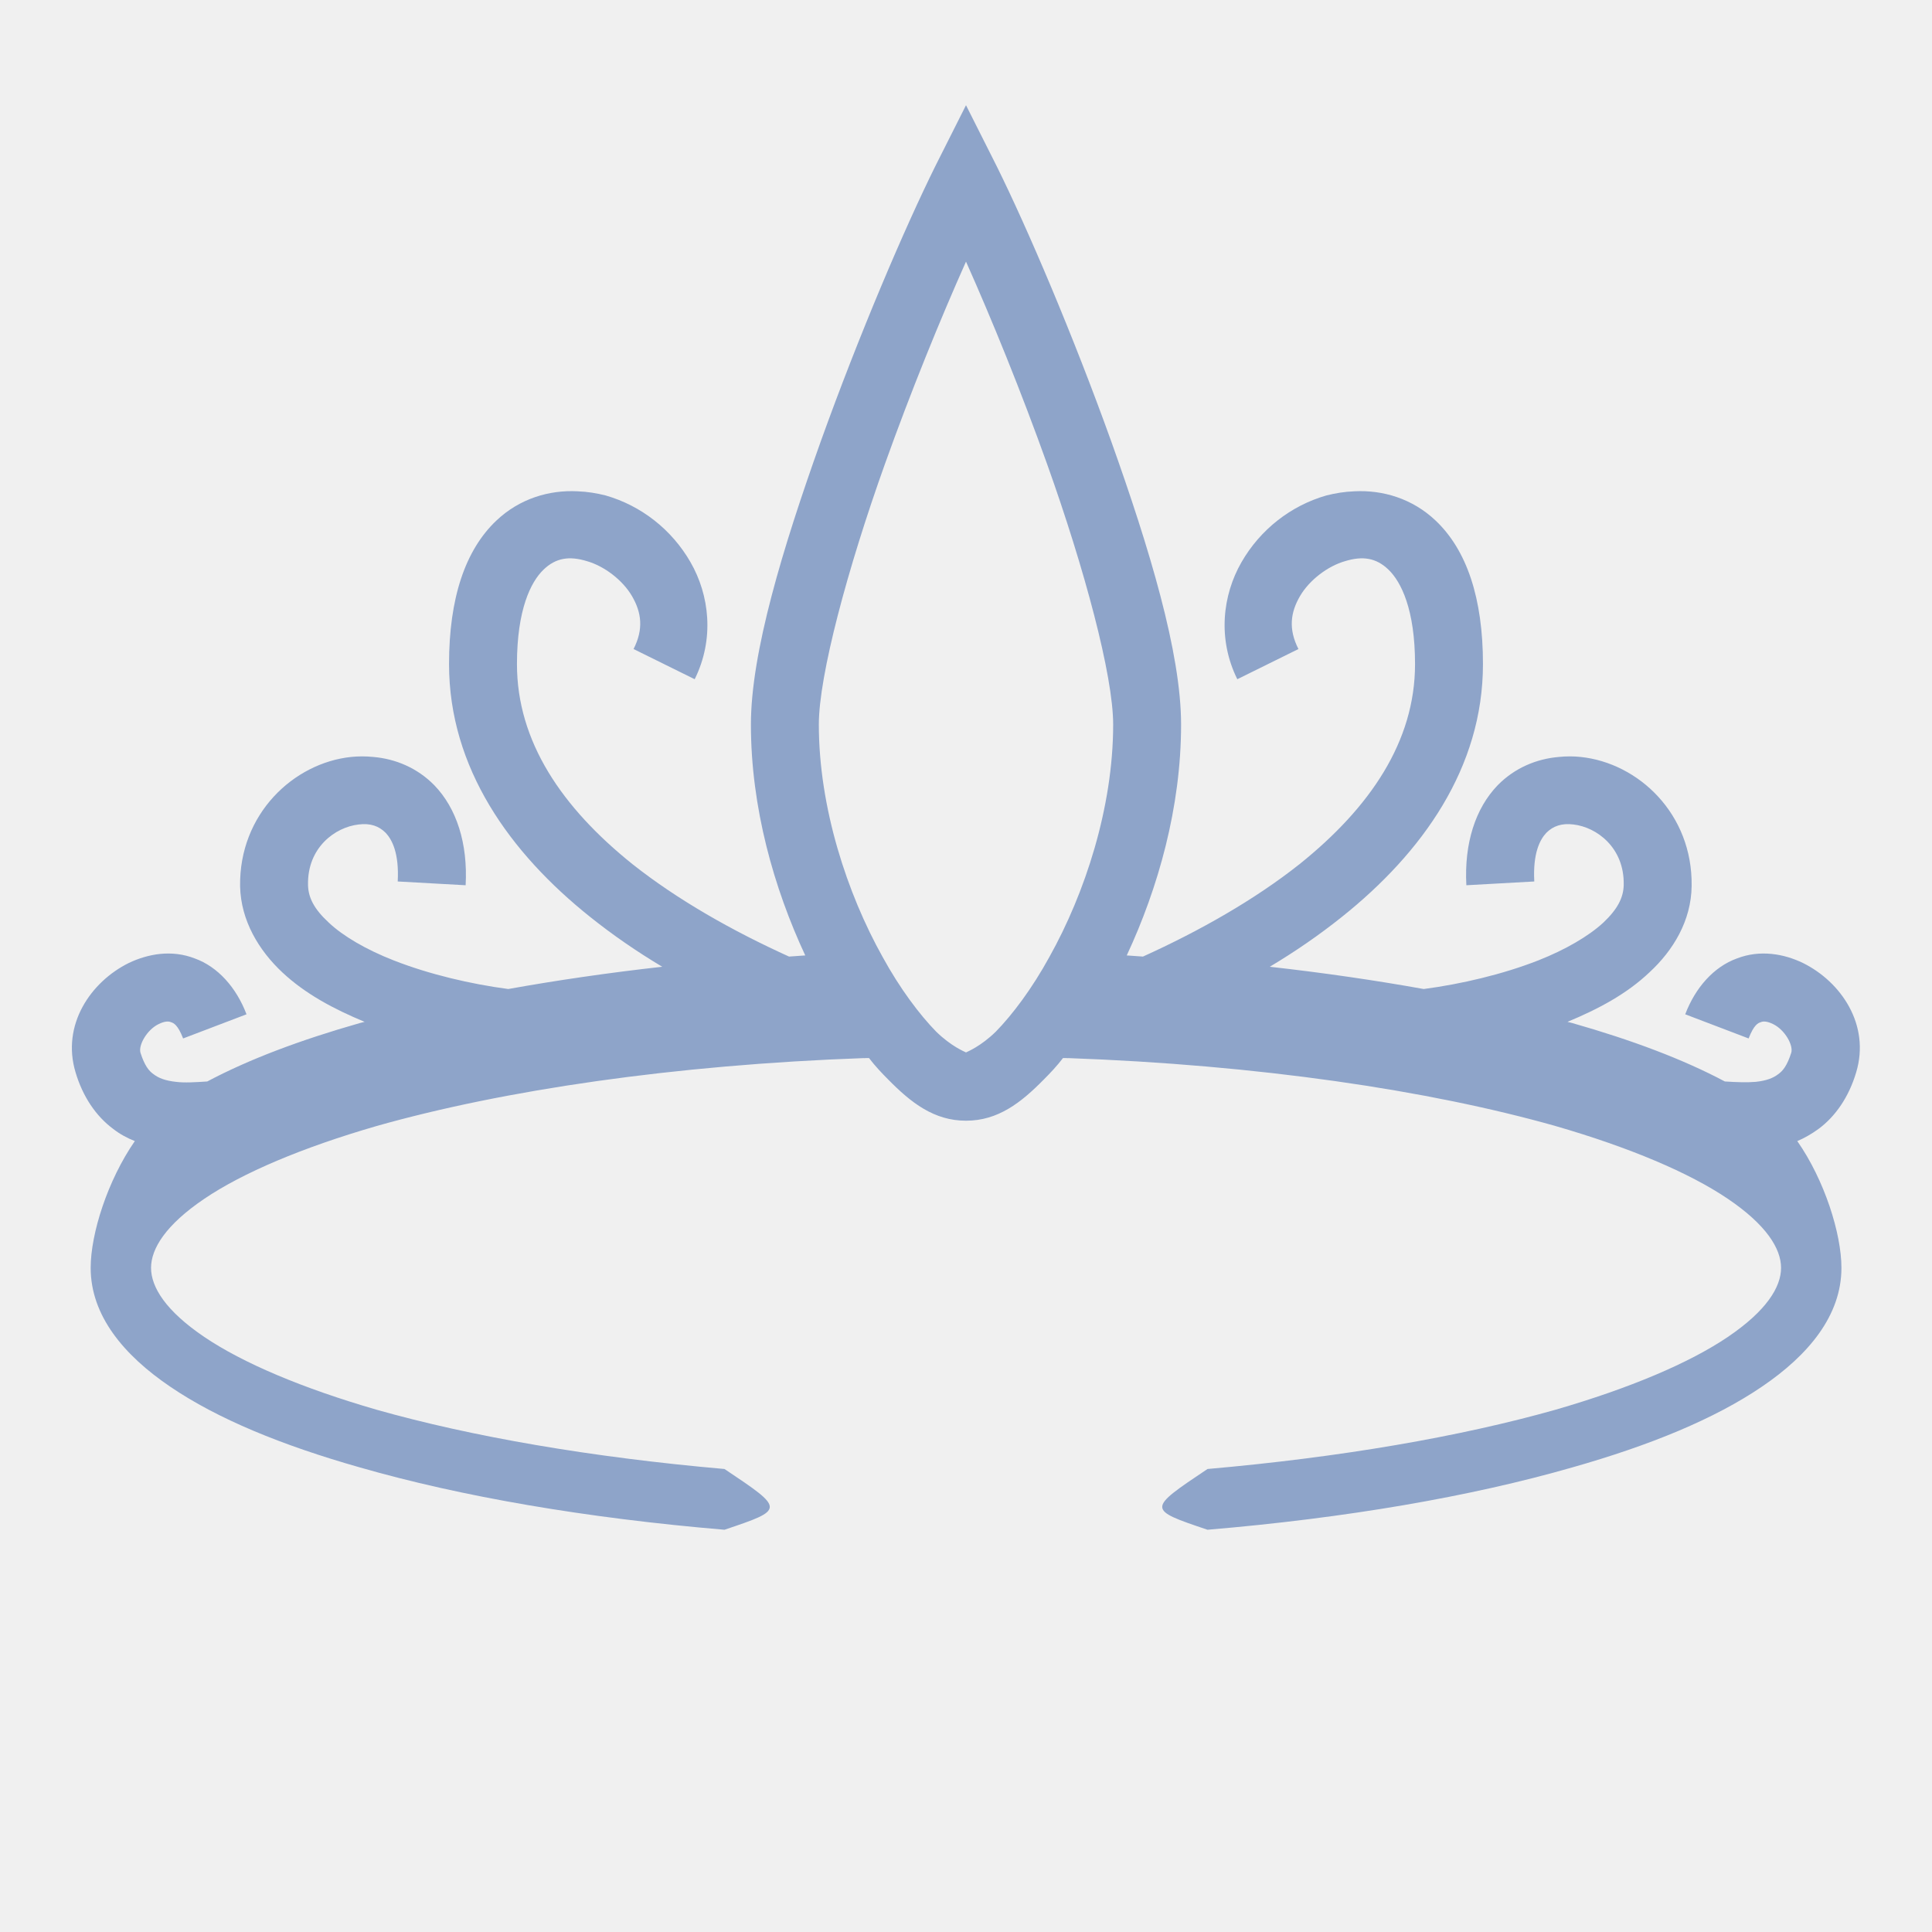
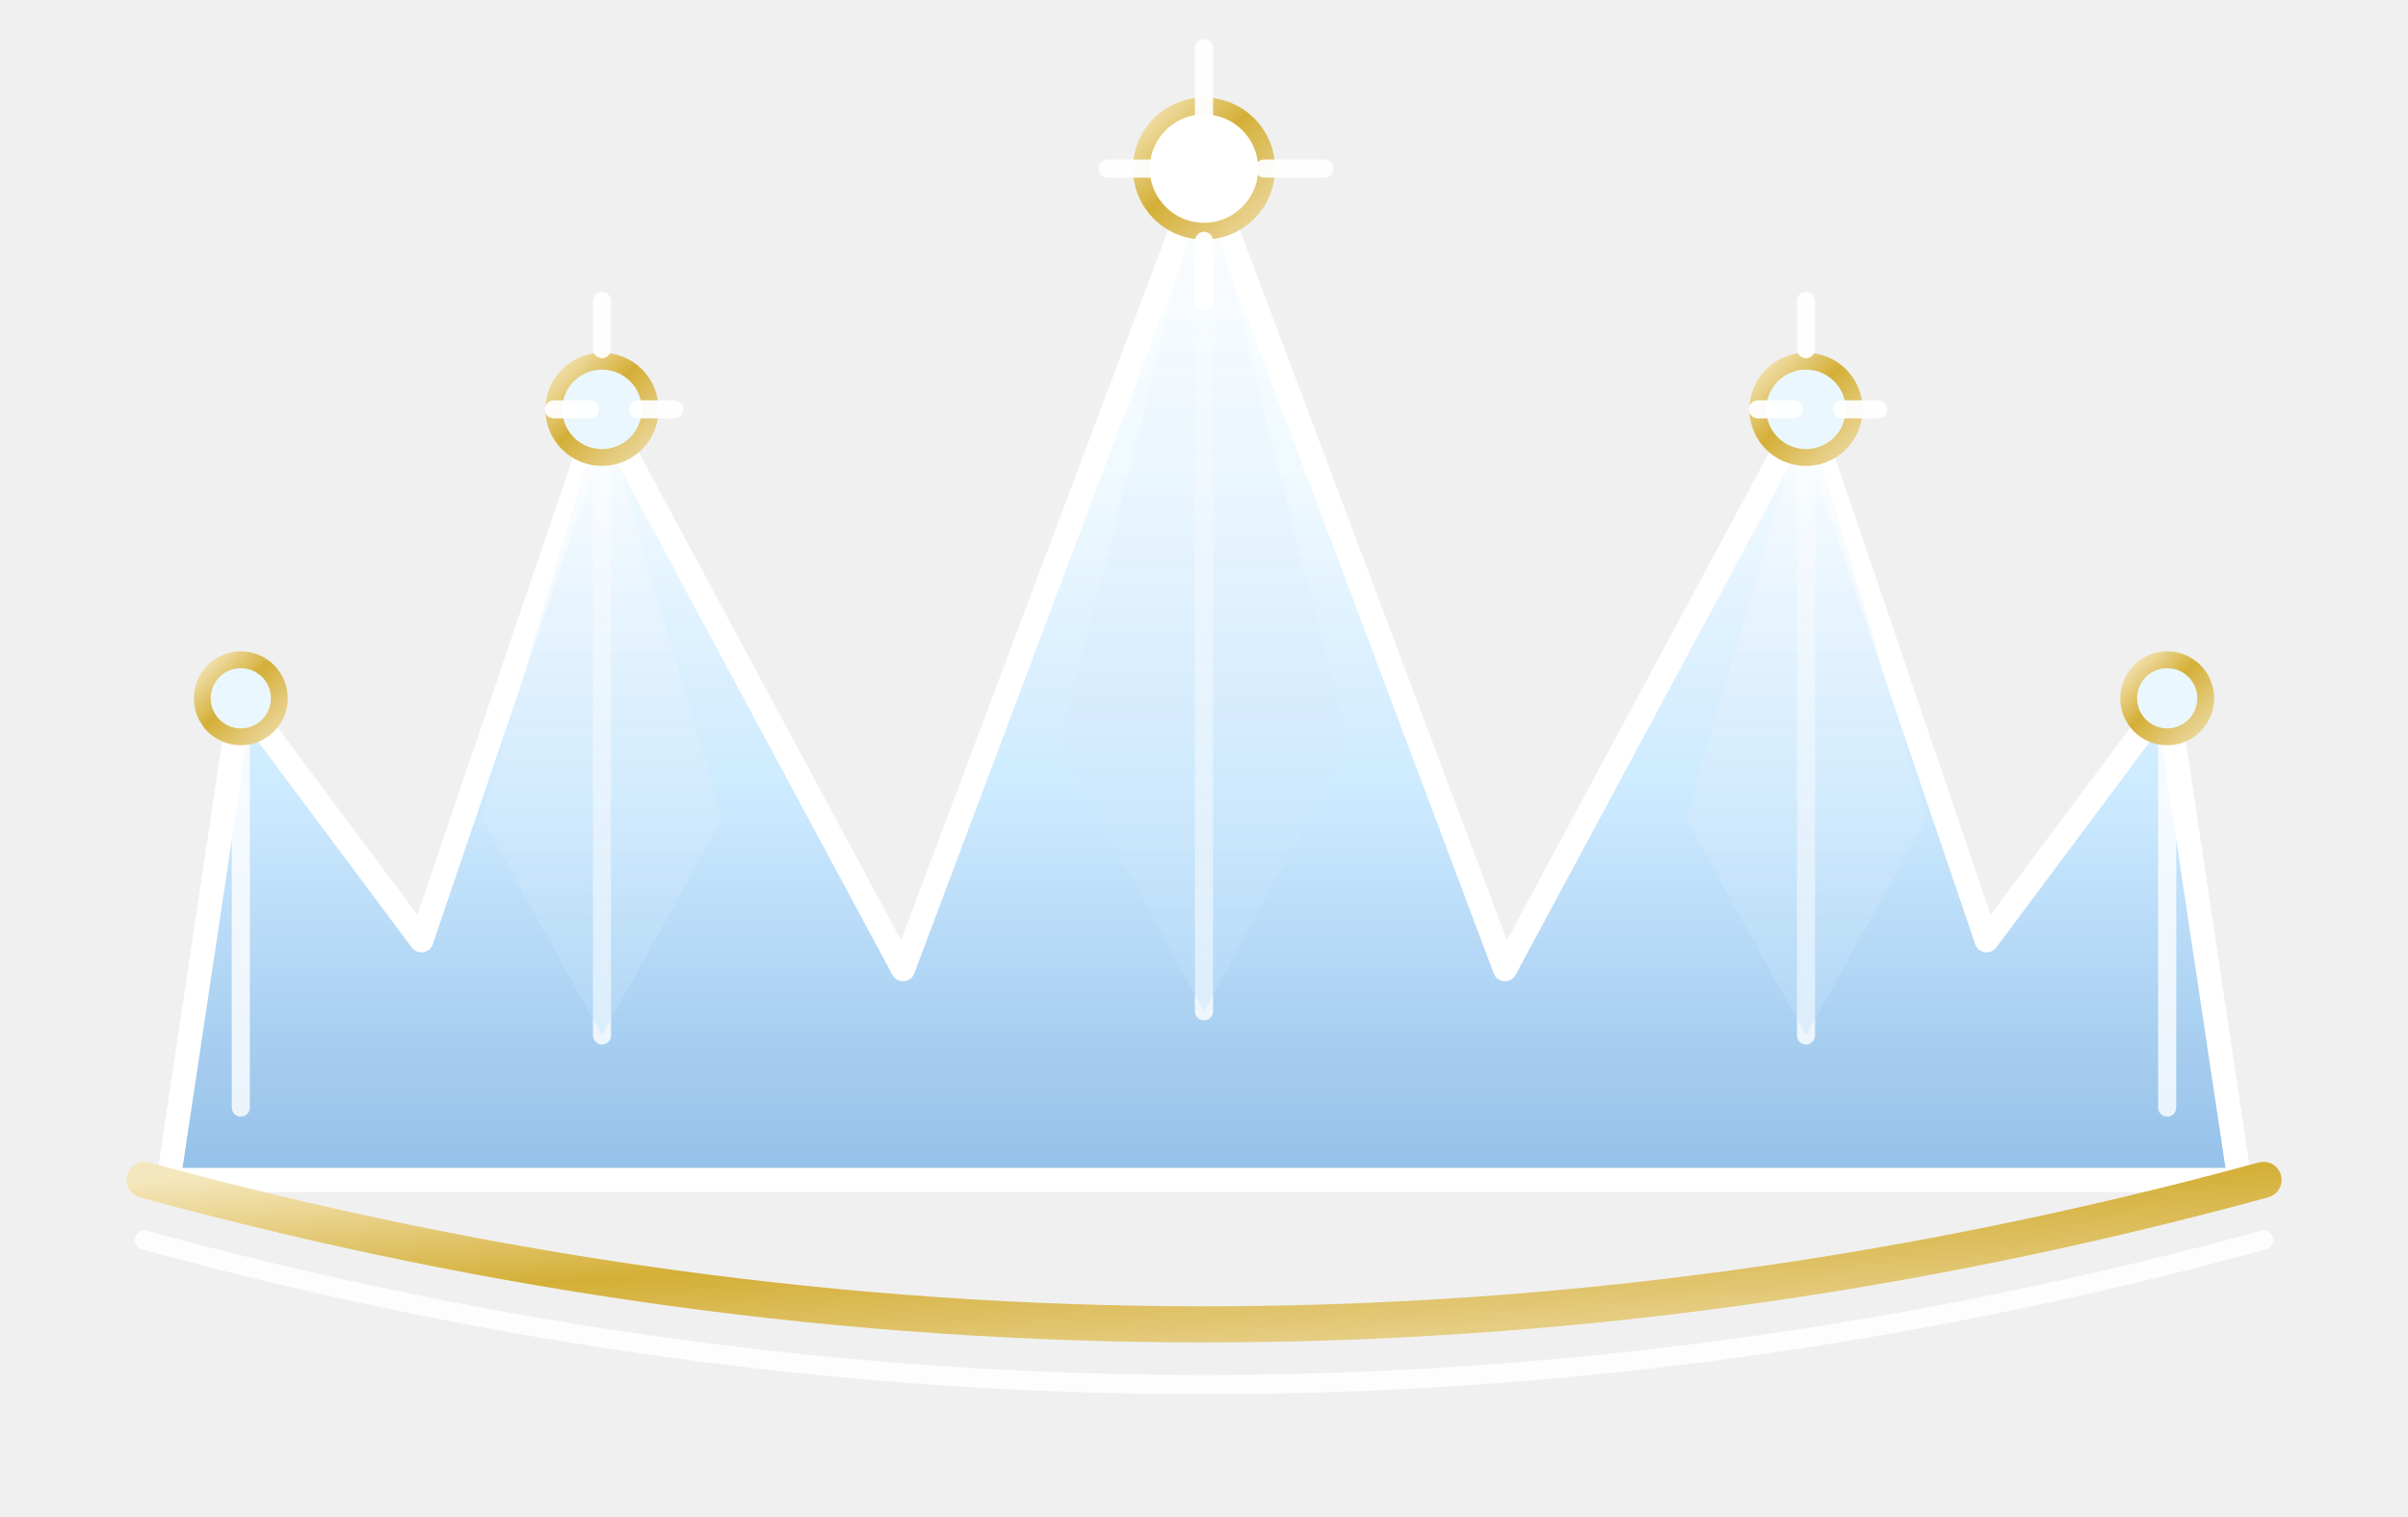
- <svg xmlns="http://www.w3.org/2000/svg" width="160" height="160" viewBox="0 0 512 512">
-   <path fill="#8ea4c9" d="m256 27.88l-8.1 16.09c-8.2 16.54-20.2 44.64-30.4 73.03c-10.1 28.3-18.5 56-18.5 75c0 22 6.1 43.4 14.4 61.2c-1.5.1-2.9.2-4.3.3c-15-6.8-29.5-15-41.5-24.5c-18.7-15-30.6-32.5-30.6-53c0-14.5 3.7-21.8 7-25s6.9-3.7 11.5-2.3c4.6 1.3 9.5 5 12 9.3s3.1 8.7.4 14l16.2 8c5.3-10.7 3.9-22.3-1.1-31s-13.1-15-22.5-17.7c-2.4-.6-4.8-1-7.4-1.1c-7.5-.4-15.4 1.9-21.6 7.8c-8.2 7.8-12.5 20.5-12.5 38c0 27.5 16.1 50 37.4 67c6 4.8 12.4 9.2 19.1 13.2c-14.3 1.6-28 3.6-40.8 5.9c-9.9-1.3-21-3.9-30.4-7.6c-7.17-2.8-13.37-6.4-17.17-10c-3.9-3.6-5.4-6.6-5.5-9.9v-.1c-.2-9.9 7.2-15.3 13.4-16c3.1-.4 5.37.4 7.17 2.2c1.7 1.8 3.6 5.4 3.2 12.9l18 1c.6-11.1-2.4-20.4-8.3-26.5c-4.5-4.6-10.3-7-16.17-7.5c-2-.2-3.9-.2-5.9 0c-15.2 1.6-29.7 15.1-29.4 34.3c.2 9.1 5 17 11.2 22.8c6.1 5.7 13.6 9.7 21.8 13.1l-1.2.3c-15.8 4.5-29.4 9.6-40.5 15.5c-3.1.2-6 .4-8.3.1c-2.8-.3-4.6-1-5.9-2c-1.3-.9-2.4-2.3-3.5-5.7c-.6-2 1.7-6.1 4.8-7.6c1.6-.8 2.7-.8 3.3-.5c.7.2 1.8.7 3.2 4.3l16.8-6.4c-2.7-7.1-7.6-12.6-13.7-14.8c-3.1-1.2-6.2-1.5-9.2-1.2c-2.9.3-5.8 1.2-8.3 2.4c-10.1 5-17.9 16.4-14.1 29c1.9 6.4 5.4 11.6 10 15c1.8 1.4 3.7 2.4 5.7 3.2c-7.2 10.4-11.7 24.5-11.7 33.6c0 12.6 8.7 23.1 21.1 31.5c12.5 8.5 29.5 15.5 50.3 21.4c26.77 7.7 59.77 13.4 96.57 16.5c16-5.4 16-5.4 0-16.1c-35.4-3.1-67.1-8.6-92.17-15.7c-19.7-5.7-35.5-12.4-45.7-19.3s-14.1-13.2-14.1-18.3s3.9-11.4 14.1-18.3s26-13.6 45.7-19.3c33.57-9.5 78.77-16.2 129.27-18c0 .1.1.1.1.1v-.1h1.1c1.6 2.1 3.4 4 5.1 5.7c6 6.1 12.1 10.9 20.6 10.9s14.6-4.8 20.6-10.9c1.7-1.7 3.5-3.6 5.1-5.7h1.1v.1s.1 0 .1-.1c50.5 1.8 95.7 8.5 129.3 18c19.7 5.7 35.5 12.4 45.7 19.3S472 330.9 472 336s-3.9 11.4-14.1 18.3s-26 13.6-45.7 19.3c-25.1 7.1-56.8 12.6-92.2 15.7c-16 10.7-16 10.7 0 16.1c36.8-3.1 69.8-8.8 96.6-16.5c20.8-5.9 37.8-12.9 50.3-21.4c12.4-8.4 21.1-18.9 21.1-31.5c0-9.1-4.5-23.3-11.7-33.6c1.9-.8 3.8-1.9 5.6-3.2c4.6-3.4 8.1-8.6 10-15c3.8-12.6-4-24-14.1-29c-2.5-1.2-5.3-2.1-8.3-2.4s-6.1 0-9.2 1.2c-6.1 2.2-11 7.7-13.7 14.8l16.8 6.4c1.4-3.6 2.5-4.1 3.2-4.3c.6-.3 1.7-.3 3.3.5c3.1 1.5 5.4 5.6 4.8 7.6c-1.1 3.4-2.2 4.8-3.5 5.7c-1.3 1-3.1 1.7-5.9 2c-2.3.2-5.1.1-8.2-.1c-11.1-5.9-24.7-11-40.5-15.5l-1.2-.3c8.2-3.4 15.7-7.4 21.7-13.1c6.3-5.8 11.1-13.7 11.2-22.9c.3-19.1-14.1-32.6-29.4-34.2c-1.9-.2-3.9-.2-5.8 0c-5.9.5-11.7 2.9-16.2 7.5c-5.9 6.1-8.9 15.4-8.3 26.5l18-1c-.4-7.5 1.5-11.1 3.2-12.9c1.8-1.8 4.1-2.6 7.2-2.2c6.1.7 13.5 6.1 13.3 16v.1c-.1 3.3-1.6 6.3-5.4 9.9c-3.9 3.6-10.1 7.2-17.2 10c-9.4 3.7-20.5 6.3-30.4 7.6c-12.8-2.3-26.5-4.3-40.8-5.9c6.7-4 13.1-8.4 19.1-13.2c21.3-17 37.4-39.5 37.4-67c0-17.5-4.3-30.2-12.5-38c-6.2-5.9-14.1-8.2-21.6-7.8c-2.6.1-5 .5-7.4 1.1c-9.4 2.7-17.5 9-22.5 17.7s-6.4 20.3-1.1 31l16.2-8c-2.7-5.3-2.1-9.7.4-14s7.4-8 12-9.3c4.6-1.4 8.2-.9 11.5 2.3s7 10.5 7 25c0 20.5-11.9 38-30.6 53c-12 9.5-26.5 17.7-41.5 24.5c-1.4-.1-2.8-.2-4.3-.3C306.9 235.4 313 214 313 192c0-19-8.4-46.7-18.5-75c-10.2-28.39-22.2-56.49-30.4-73.03zm0 41.45c6.8 15.23 14.6 34.37 21.5 53.67c9.9 27.7 17.5 56 17.5 69c0 22-7.5 44.8-16.9 61.6c-4.6 8.4-9.8 15.3-14.2 19.8c-4 3.9-7.5 5.3-7.9 5.5c0 .1.1.1 0 .1s0 0 0-.1c-.4-.2-3.9-1.6-7.9-5.5c-4.4-4.5-9.6-11.4-14.2-19.8C224.5 236.8 217 214 217 192c0-13 7.6-41.3 17.5-69c6.9-19.3 14.7-38.44 21.5-53.67" />
+ <svg xmlns="http://www.w3.org/2000/svg" width="200" height="126" viewBox="0 0 200 126">
+   <defs>
+     <linearGradient id="tIce" x1="0" y1="0" x2="0" y2="1">
+       <stop offset="0%" stop-color="#ffffff" />
+       <stop offset="30%" stop-color="#f0faff" />
+       <stop offset="62%" stop-color="#cbe9ff" />
+       <stop offset="100%" stop-color="#8fbde8" />
+     </linearGradient>
+     <linearGradient id="tIceSoft" x1="0" y1="0" x2="0" y2="1">
+       <stop offset="0%" stop-color="#ffffff" stop-opacity=".95" />
+       <stop offset="100%" stop-color="#bfe0fa" stop-opacity=".5" />
+     </linearGradient>
+     <linearGradient id="tGold" x1="0" y1="0" x2="1" y2="1">
+       <stop offset="0%" stop-color="#f5e7bd" />
+       <stop offset="45%" stop-color="#d4af37" />
+       <stop offset="100%" stop-color="#eddaa4" />
+     </linearGradient>
+   </defs>
+   <path d="M14 98L20 58L35 78.1L50 34L75 80.5L100 14L125 80.5L150 34L165 78.1L180 58L186 98Z" fill="url(#tIce)" stroke="#ffffff" stroke-width="2" stroke-linejoin="round" opacity=".97" />
+   <g stroke="#ffffff" stroke-width="1.5" fill="none" opacity=".8" stroke-linecap="round">
+     <path d="M100 14L100 84M50 34L50 86M150 34L150 86M20 58L20 92M180 58L180 92" />
+   </g>
+   <g fill="url(#tIceSoft)" opacity=".75">
+     <path d="M100 14L112 62L100 84L88 62Z" />
+     <path d="M50 34L60 68L50 86L40 68Z" />
+     <path d="M150 34L160 68L150 86L140 68Z" />
+   </g>
+   <path d="M12 98Q100 122 188 98" fill="none" stroke="url(#tGold)" stroke-width="3" stroke-linecap="round" />
+   <path d="M12 103Q100 127 188 103" fill="none" stroke="#ffffff" stroke-width="1.6" stroke-linecap="round" opacity=".85" />
+   <g stroke="url(#tGold)" stroke-width="1.4">
+     <circle cx="100" cy="14" r="5.2" fill="#ffffff" />
+     <circle cx="50" cy="34" r="4" fill="#eaf7ff" />
+     <circle cx="150" cy="34" r="4" fill="#eaf7ff" />
+     <circle cx="20" cy="58" r="3.2" fill="#eaf7ff" />
+     <circle cx="180" cy="58" r="3.2" fill="#eaf7ff" />
+   </g>
+   <g stroke="#ffffff" stroke-width="1.5" stroke-linecap="round" opacity=".95">
+     <path d="M100 4v6M100 20v5M92 14h5M105 14h5" />
+     <path d="M50 25v4M46 34h3M53 34h3" />
+     <path d="M150 25v4M146 34h3M153 34h3" />
+   </g>
</svg>
